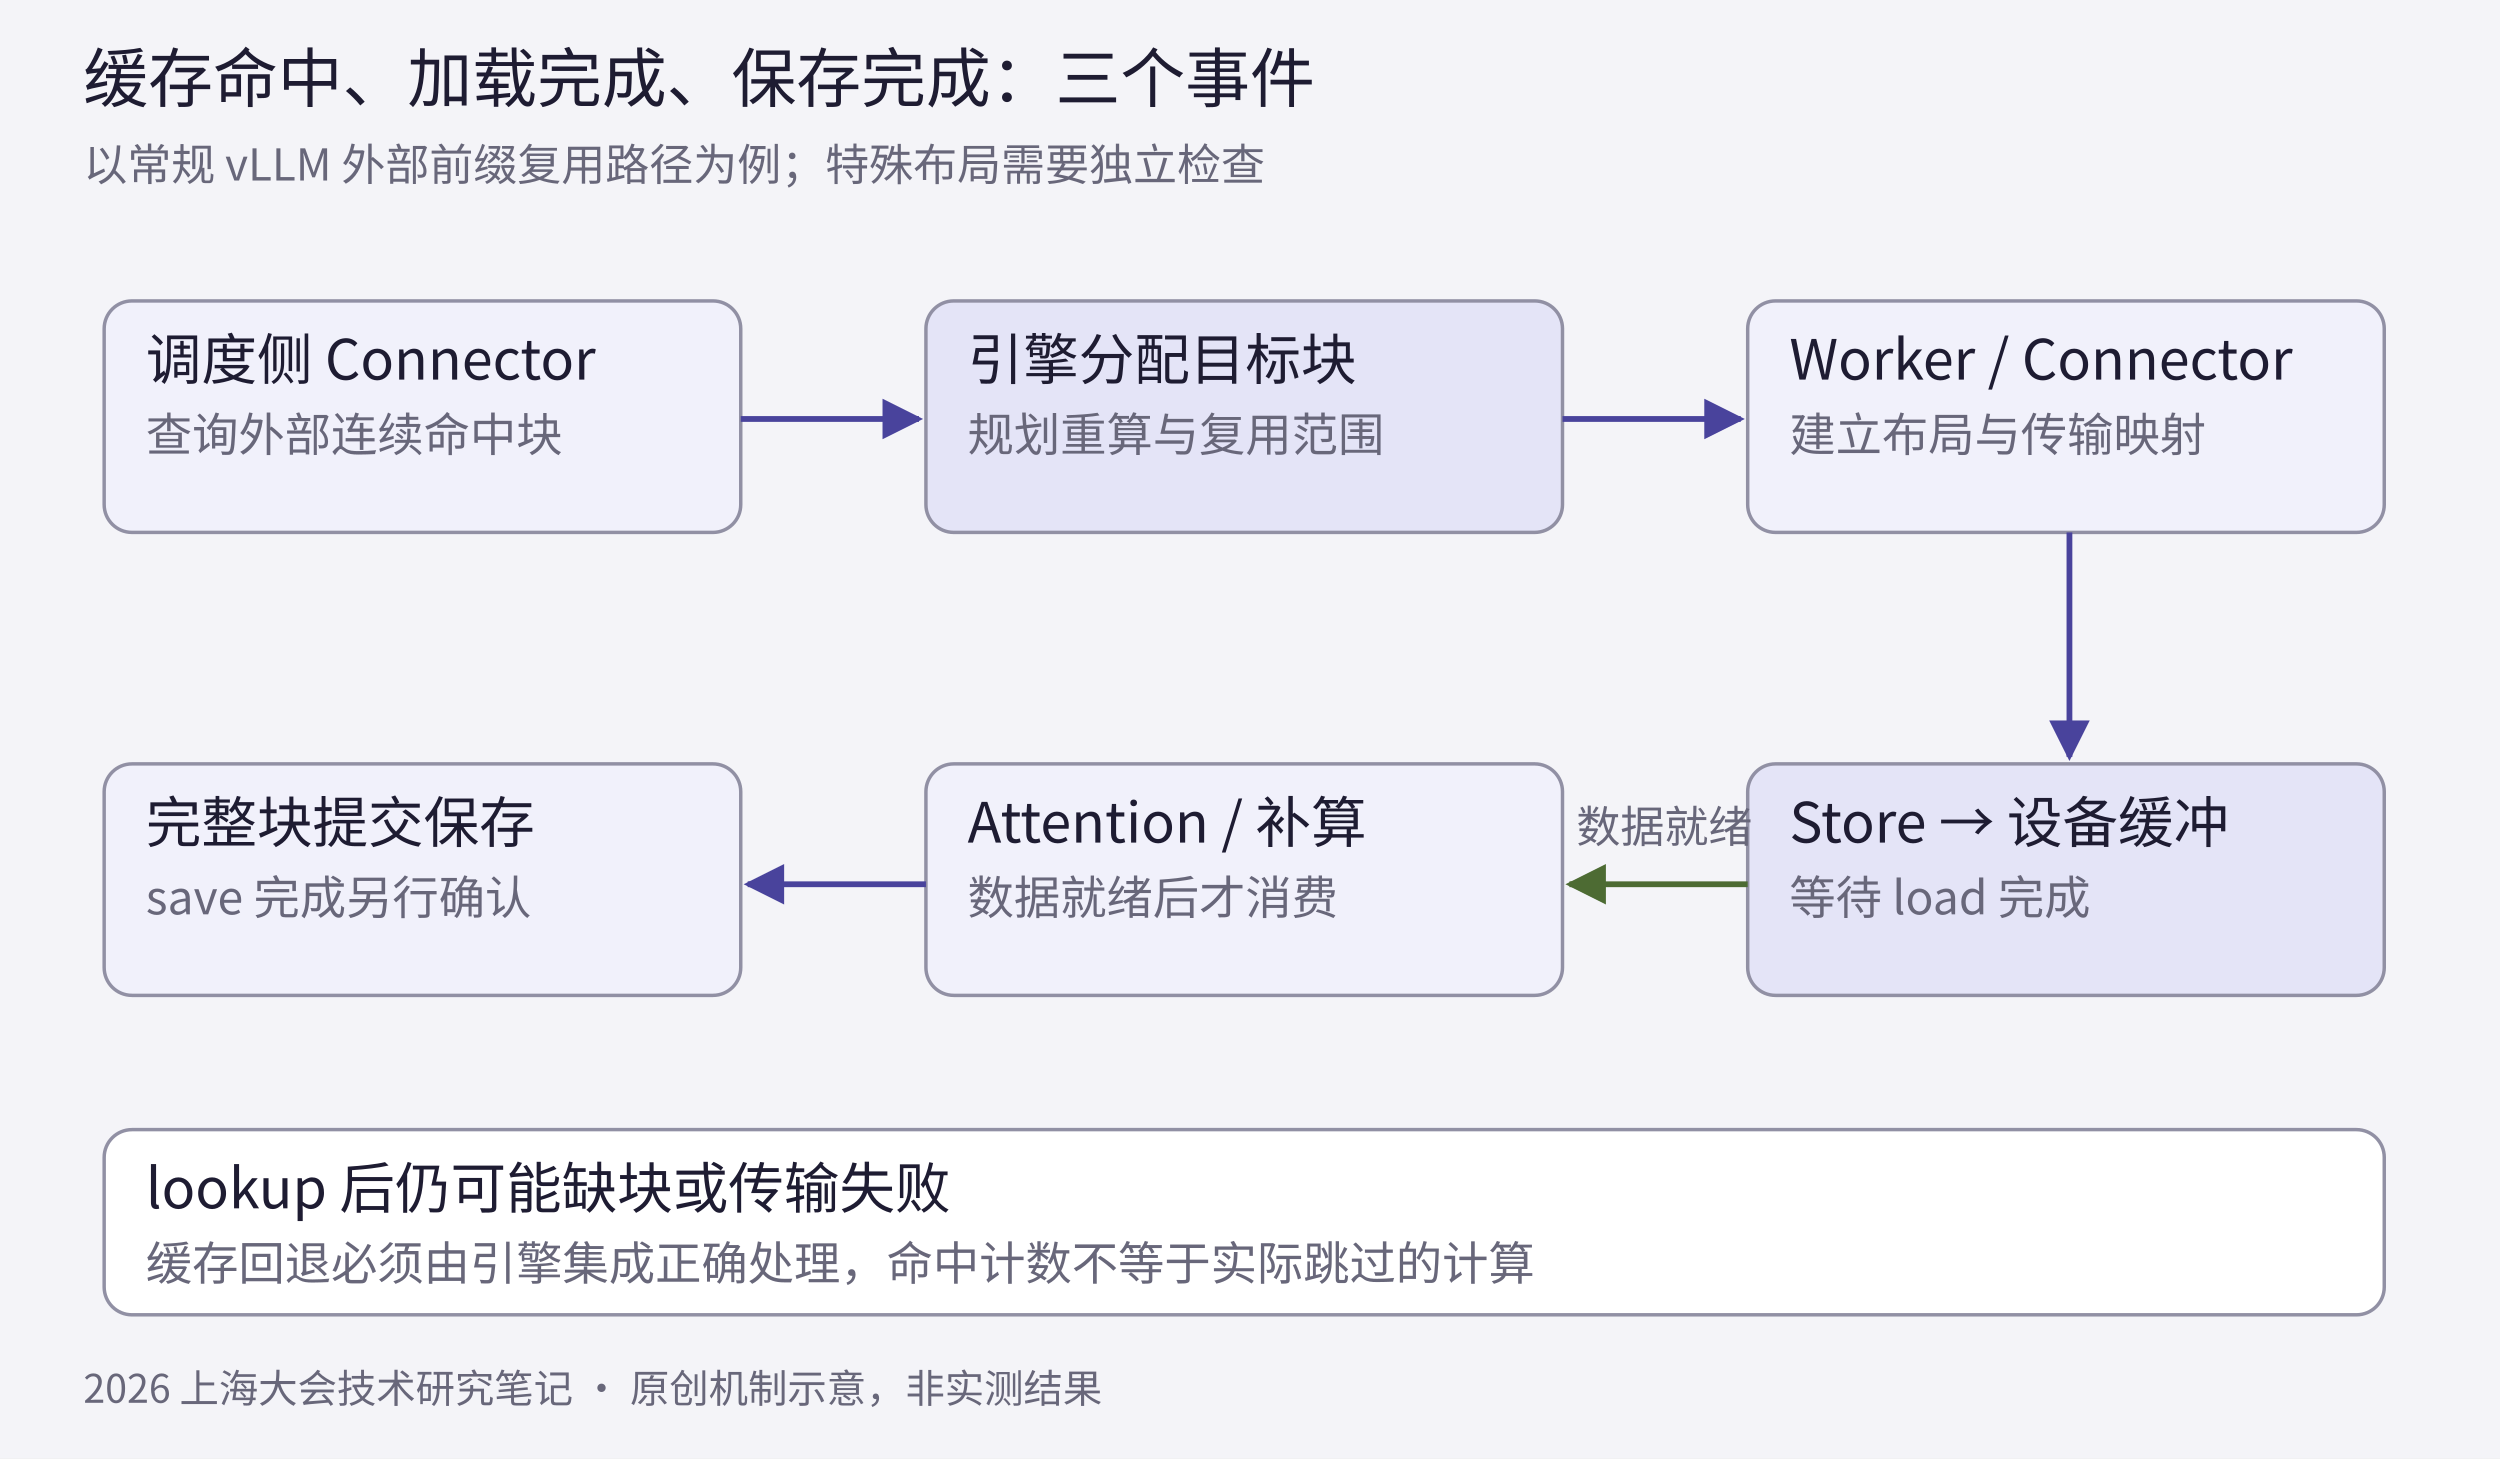
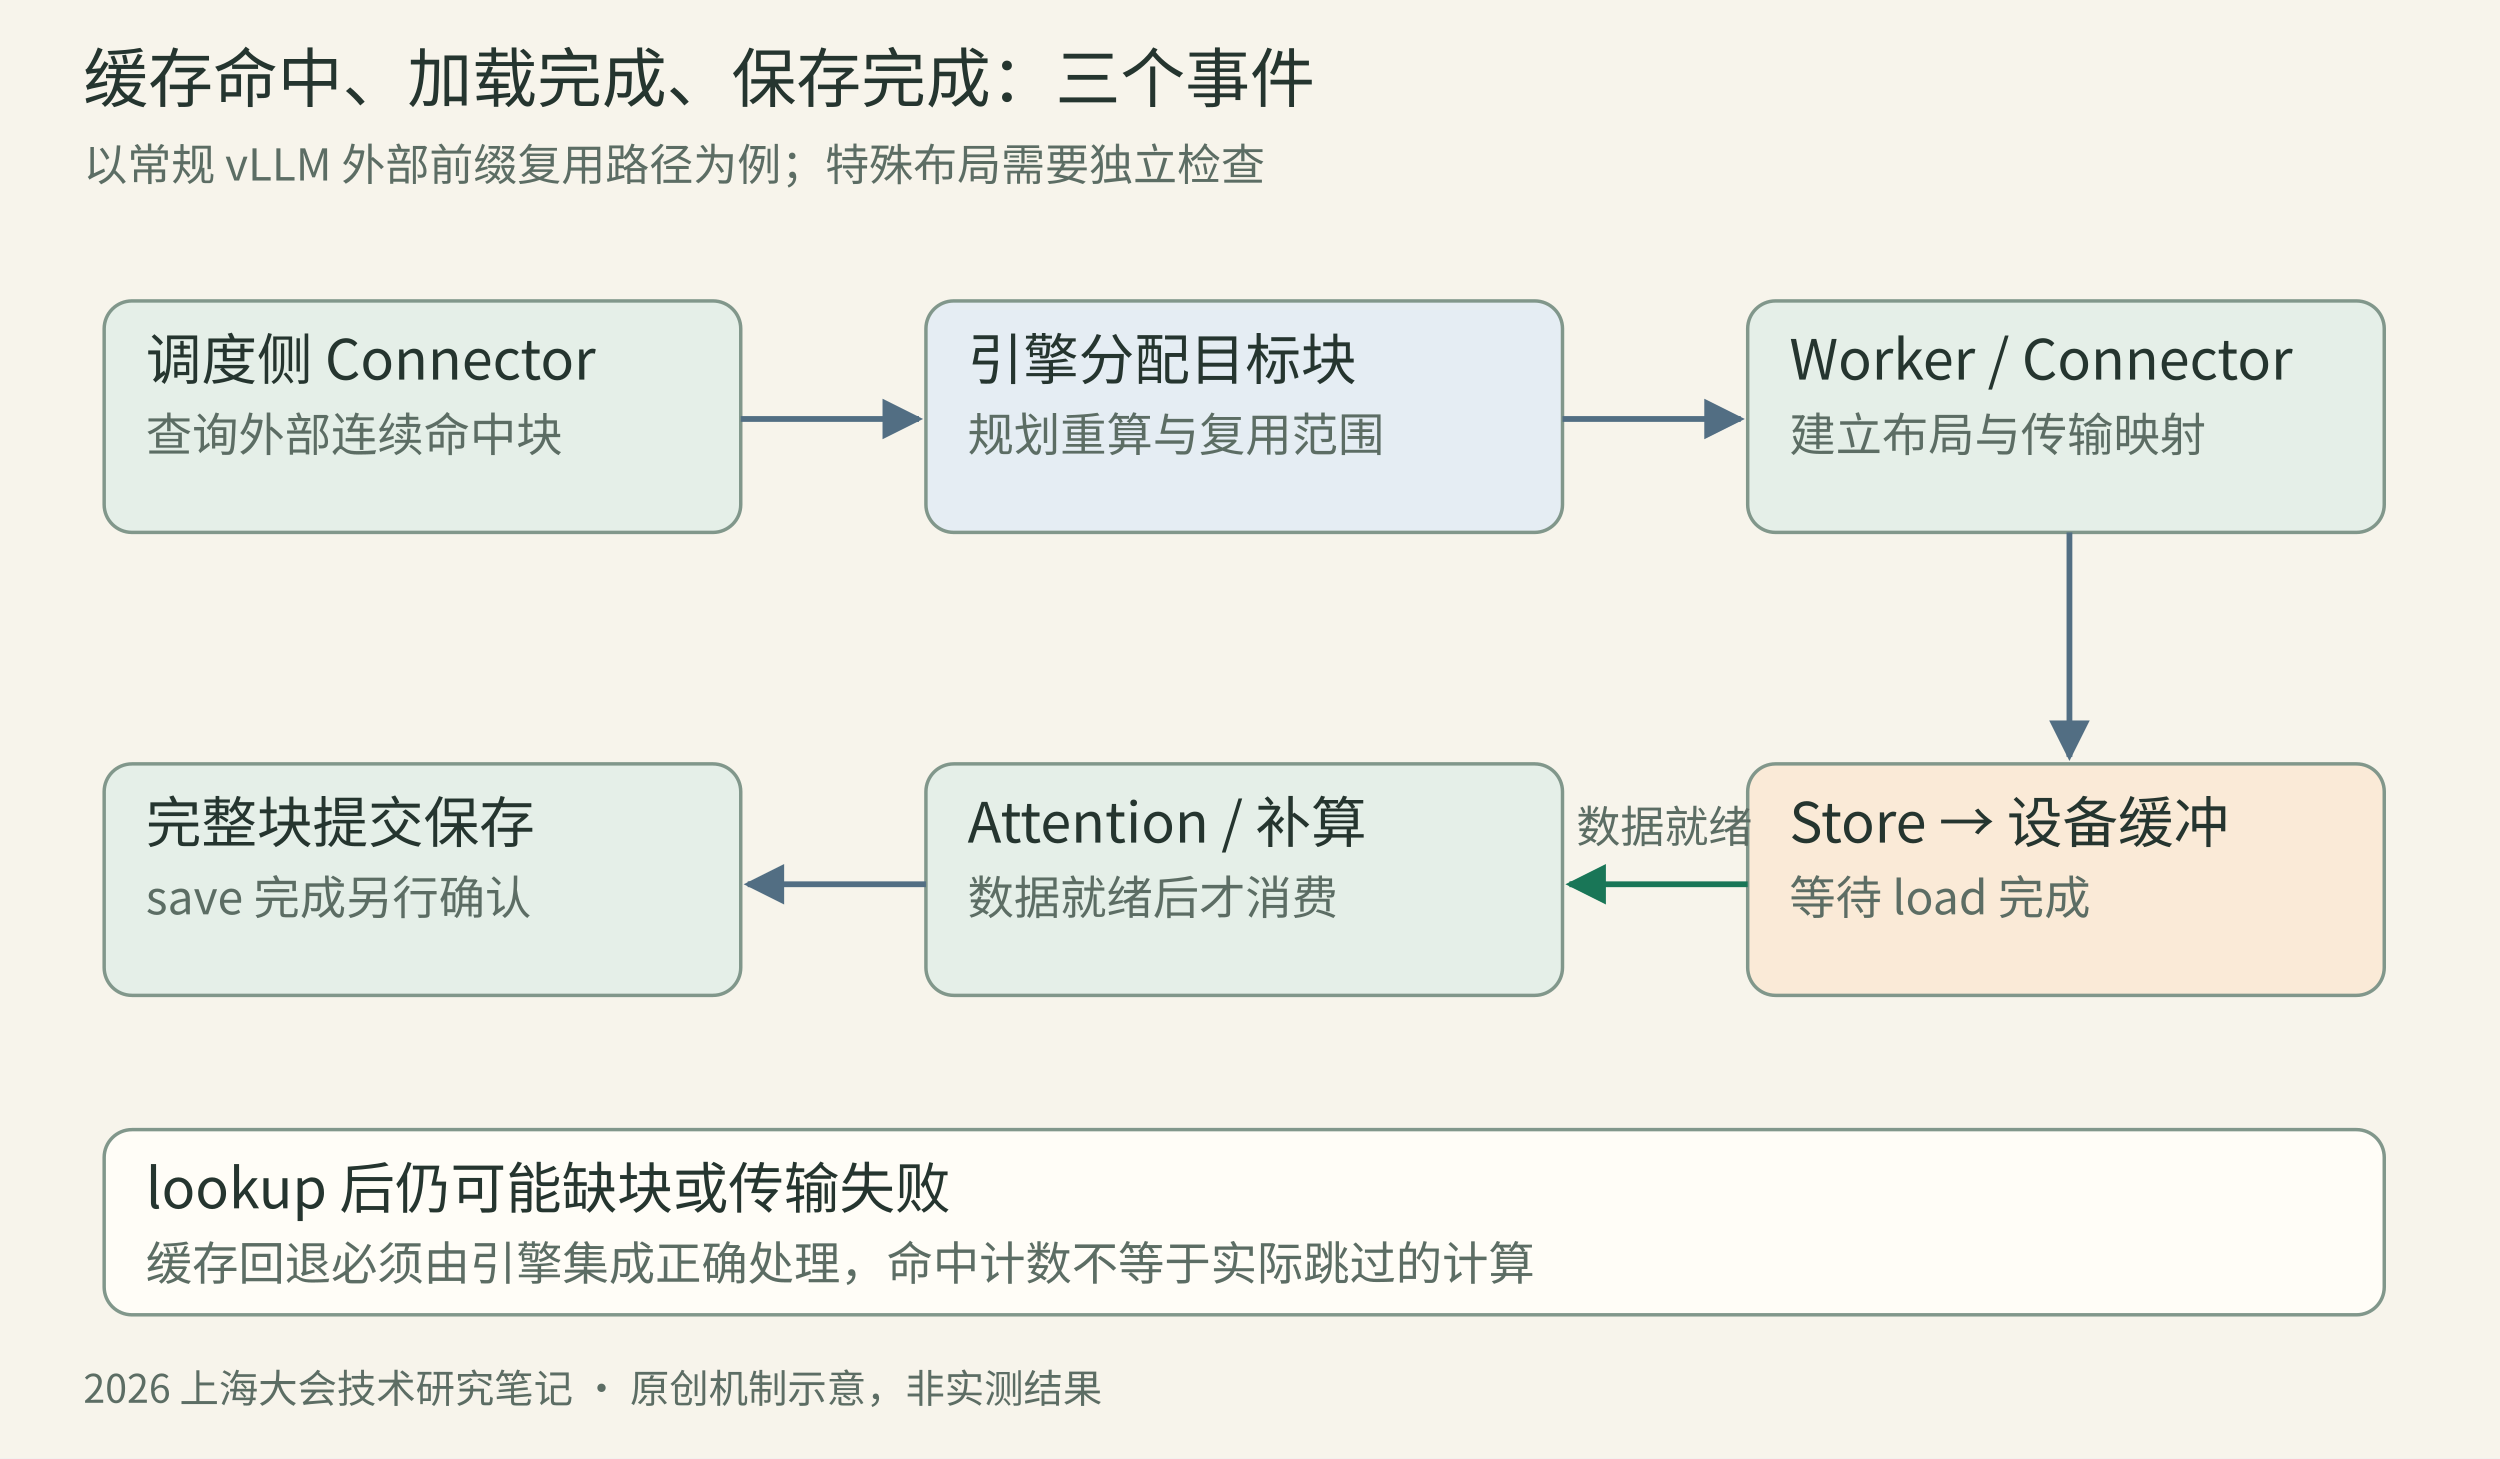
<svg xmlns="http://www.w3.org/2000/svg" viewBox="0 0 1080 630" role="img" aria-labelledby="title desc">
  <defs>
    <marker id="arrow" viewBox="0 0 10 10" refX="9" refY="5" markerWidth="7" markerHeight="7" orient="auto-start-reverse">
-       <path d="M 0 0 L 10 5 L 0 10 z" fill="#49439C" />
+       <path d="M 0 0 L 10 5 L 0 10 z" fill="#526e83" />
    </marker>
    <marker id="data" viewBox="0 0 10 10" refX="9" refY="5" markerWidth="7" markerHeight="7" orient="auto-start-reverse">
-       <path d="M 0 0 L 10 5 L 0 10 z" fill="#4D6B33" />
+       <path d="M 0 0 L 10 5 L 0 10 z" fill="#197657" />
    </marker>
  </defs>
-   <rect width="1080" height="630" fill="#F4F4F8" />
+   <rect width="1080" height="630" fill="#f7f4eb" />
  <g font-family="Microsoft YaHei, PingFang SC, Noto Sans CJK SC, sans-serif">
-     <text x="36" y="44" font-size="28" fill="#1E1C32" text-anchor="start">缓存命中、加载完成、保存完成：三个事件</text>
-     <text x="36" y="78" font-size="19" fill="#68677A" text-anchor="start">以常规 vLLM 外部前缀复用路径为例；特殊布局需要独立检查</text>
-     <rect x="45" y="130" width="275" height="100" rx="12" fill="#F1F1FB" stroke="#9190A4" stroke-width="1.5" />
-     <text x="63" y="164" font-size="24" fill="#1E1C32" text-anchor="start">调度侧 Connector</text>
-     <text x="63" y="195" font-size="20" fill="#68677A" text-anchor="start">查询外部连续命中块</text>
-     <rect x="400" y="130" width="275" height="100" rx="12" fill="#E4E4F7" stroke="#9190A4" stroke-width="1.5" />
-     <text x="418" y="164" font-size="24" fill="#1E1C32" text-anchor="start">引擎分配目标块</text>
-     <text x="418" y="195" font-size="20" fill="#68677A" text-anchor="start">规划重算与复用范围</text>
-     <rect x="755" y="130" width="275" height="100" rx="12" fill="#F1F1FB" stroke="#9190A4" stroke-width="1.5" />
-     <text x="773" y="164" font-size="24" fill="#1E1C32" text-anchor="start">Worker / Connector</text>
-     <text x="773" y="195" font-size="20" fill="#68677A" text-anchor="start">建立布局与传输映射</text>
-     <polyline points="320,181 397,181" fill="none" stroke="#49439C" stroke-width="2.5" marker-end="url(#arrow)" />
-     <polyline points="675,181 752,181" fill="none" stroke="#49439C" stroke-width="2.5" marker-end="url(#arrow)" />
-     <polyline points="894,230 894,327" fill="none" stroke="#49439C" stroke-width="2.5" marker-end="url(#arrow)" />
-     <rect x="755" y="330" width="275" height="100" rx="12" fill="#E4E4F7" stroke="#9190A4" stroke-width="1.5" />
-     <text x="773" y="364" font-size="24" fill="#1E1C32" text-anchor="start">Store → 设备缓冲</text>
-     <text x="773" y="395" font-size="20" fill="#68677A" text-anchor="start">等待 load 完成</text>
-     <rect x="400" y="330" width="275" height="100" rx="12" fill="#F1F1FB" stroke="#9190A4" stroke-width="1.5" />
-     <text x="418" y="364" font-size="24" fill="#1E1C32" text-anchor="start">Attention / 补算</text>
-     <text x="418" y="395" font-size="20" fill="#68677A" text-anchor="start">数据就绪后才消费</text>
-     <rect x="45" y="330" width="275" height="100" rx="12" fill="#F1F1FB" stroke="#9190A4" stroke-width="1.5" />
-     <text x="63" y="364" font-size="24" fill="#1E1C32" text-anchor="start">完整块提交保存</text>
-     <text x="63" y="395" font-size="20" fill="#68677A" text-anchor="start">save 完成另行确认</text>
-     <polyline points="755,382 678,382" fill="none" stroke="#4D6B33" stroke-width="2.5" marker-end="url(#data)" />
-     <text x="681" y="364" font-size="19" fill="#68677A" text-anchor="start">数据就绪</text>
-     <polyline points="400,382 323,382" fill="none" stroke="#49439C" stroke-width="2.5" marker-end="url(#arrow)" />
-     <rect x="45" y="488" width="985" height="80" rx="12" fill="#FFFFFF" stroke="#9190A4" stroke-width="1.5" />
-     <text x="63" y="522" font-size="24" fill="#1E1C32" text-anchor="start">lookup 后仍可能缺块或传输失败</text>
-     <text x="63" y="553" font-size="20" fill="#68677A" text-anchor="start">缓存回退必须由引擎集成正确处理，命中计数不等于实际跳过的计算</text>
-     <text x="36" y="606" font-size="17" fill="#68677A" text-anchor="start">2026 上海大会技术研究笔记 · 原创机制示意，非实测结果</text>
+     <text x="36" y="44" font-size="28" fill="#25352f" text-anchor="start">缓存命中、加载完成、保存完成：三个事件</text>
+     <text x="36" y="78" font-size="19" fill="#5c6d64" text-anchor="start">以常规 vLLM 外部前缀复用路径为例；特殊布局需要独立检查</text>
+     <rect x="45" y="130" width="275" height="100" rx="12" fill="#e5efe8" stroke="#81978b" stroke-width="1.5" />
+     <text x="63" y="164" font-size="24" fill="#25352f" text-anchor="start">调度侧 Connector</text>
+     <text x="63" y="195" font-size="20" fill="#5c6d64" text-anchor="start">查询外部连续命中块</text>
+     <rect x="400" y="130" width="275" height="100" rx="12" fill="#e5edf3" stroke="#81978b" stroke-width="1.5" />
+     <text x="418" y="164" font-size="24" fill="#25352f" text-anchor="start">引擎分配目标块</text>
+     <text x="418" y="195" font-size="20" fill="#5c6d64" text-anchor="start">规划重算与复用范围</text>
+     <rect x="755" y="130" width="275" height="100" rx="12" fill="#e5efe8" stroke="#81978b" stroke-width="1.5" />
+     <text x="773" y="164" font-size="24" fill="#25352f" text-anchor="start">Worker / Connector</text>
+     <text x="773" y="195" font-size="20" fill="#5c6d64" text-anchor="start">建立布局与传输映射</text>
+     <polyline points="320,181 397,181" fill="none" stroke="#526e83" stroke-width="2.5" marker-end="url(#arrow)" />
+     <polyline points="675,181 752,181" fill="none" stroke="#526e83" stroke-width="2.5" marker-end="url(#arrow)" />
+     <polyline points="894,230 894,327" fill="none" stroke="#526e83" stroke-width="2.5" marker-end="url(#arrow)" />
+     <rect x="755" y="330" width="275" height="100" rx="12" fill="#faead7" stroke="#81978b" stroke-width="1.5" />
+     <text x="773" y="364" font-size="24" fill="#25352f" text-anchor="start">Store → 设备缓冲</text>
+     <text x="773" y="395" font-size="20" fill="#5c6d64" text-anchor="start">等待 load 完成</text>
+     <rect x="400" y="330" width="275" height="100" rx="12" fill="#e5efe8" stroke="#81978b" stroke-width="1.5" />
+     <text x="418" y="364" font-size="24" fill="#25352f" text-anchor="start">Attention / 补算</text>
+     <text x="418" y="395" font-size="20" fill="#5c6d64" text-anchor="start">数据就绪后才消费</text>
+     <rect x="45" y="330" width="275" height="100" rx="12" fill="#e5efe8" stroke="#81978b" stroke-width="1.5" />
+     <text x="63" y="364" font-size="24" fill="#25352f" text-anchor="start">完整块提交保存</text>
+     <text x="63" y="395" font-size="20" fill="#5c6d64" text-anchor="start">save 完成另行确认</text>
+     <polyline points="755,382 678,382" fill="none" stroke="#197657" stroke-width="2.5" marker-end="url(#data)" />
+     <text x="681" y="364" font-size="19" fill="#5c6d64" text-anchor="start">数据就绪</text>
+     <polyline points="400,382 323,382" fill="none" stroke="#526e83" stroke-width="2.5" marker-end="url(#arrow)" />
+     <rect x="45" y="488" width="985" height="80" rx="12" fill="#fffdf7" stroke="#81978b" stroke-width="1.5" />
+     <text x="63" y="522" font-size="24" fill="#25352f" text-anchor="start">lookup 后仍可能缺块或传输失败</text>
+     <text x="63" y="553" font-size="20" fill="#5c6d64" text-anchor="start">缓存回退必须由引擎集成正确处理，命中计数不等于实际跳过的计算</text>
+     <text x="36" y="606" font-size="17" fill="#5c6d64" text-anchor="start">2026 上海大会技术研究笔记 · 原创机制示意，非实测结果</text>
  </g>
</svg>
